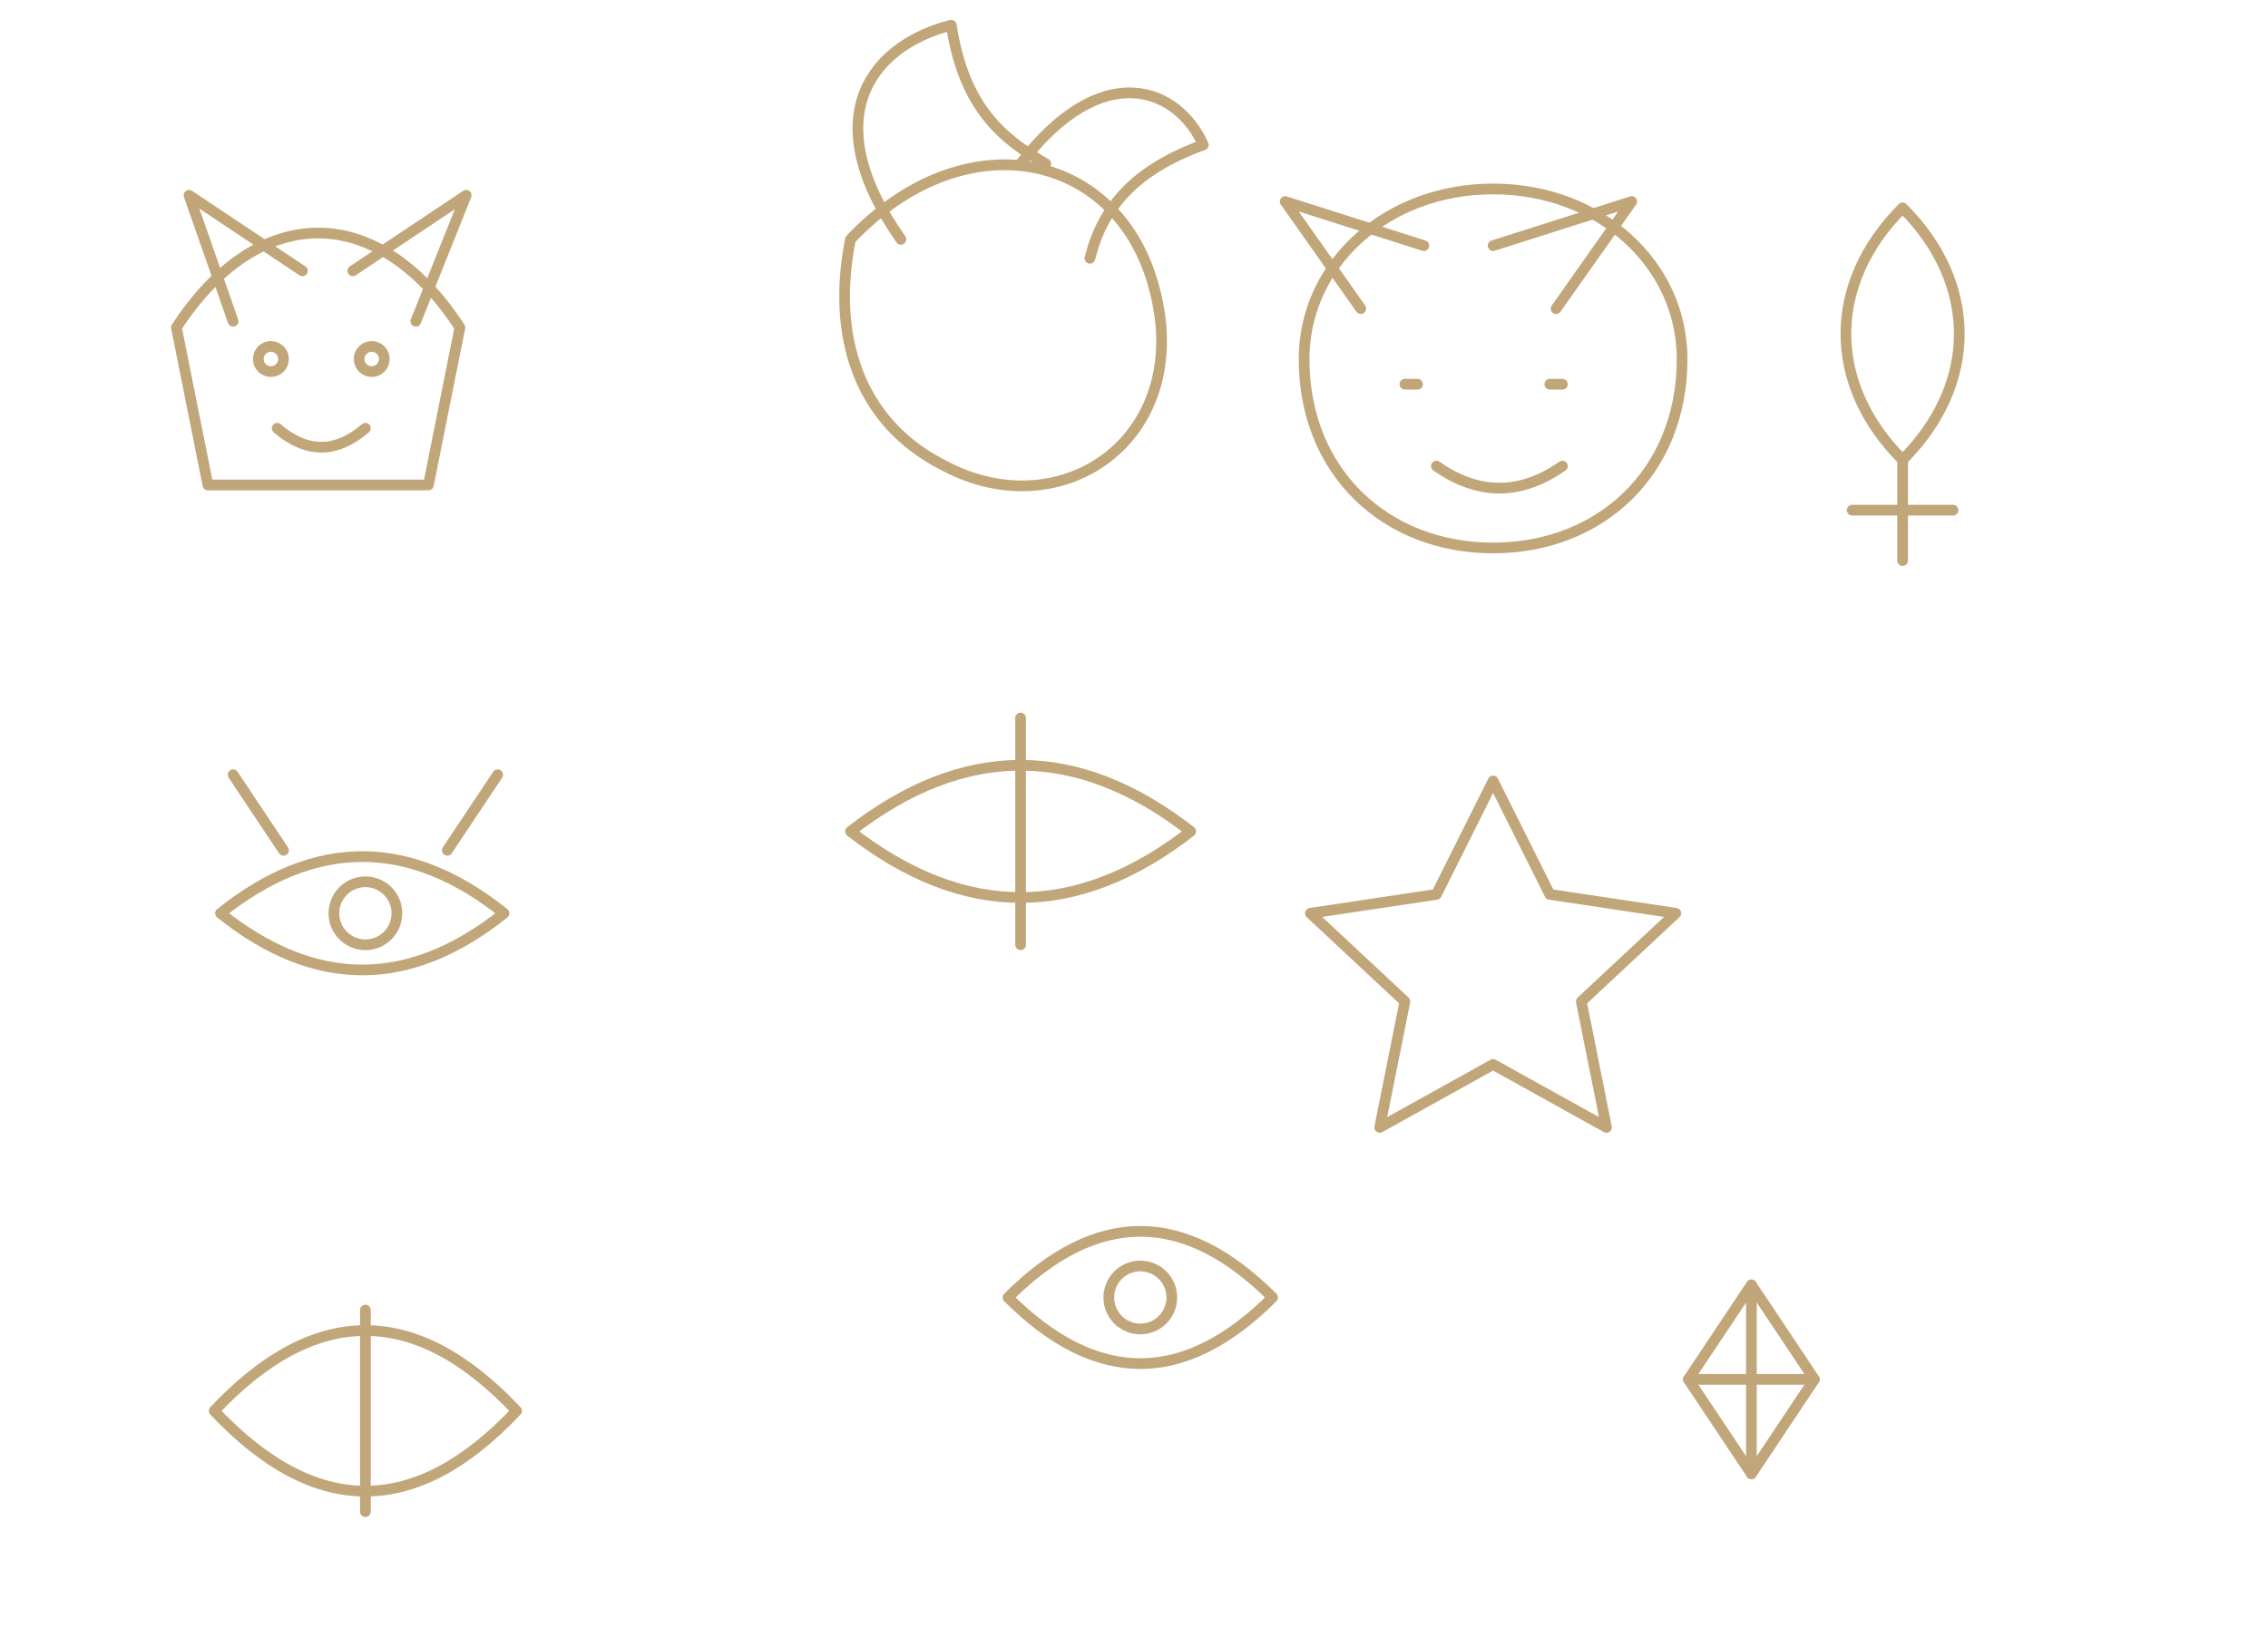
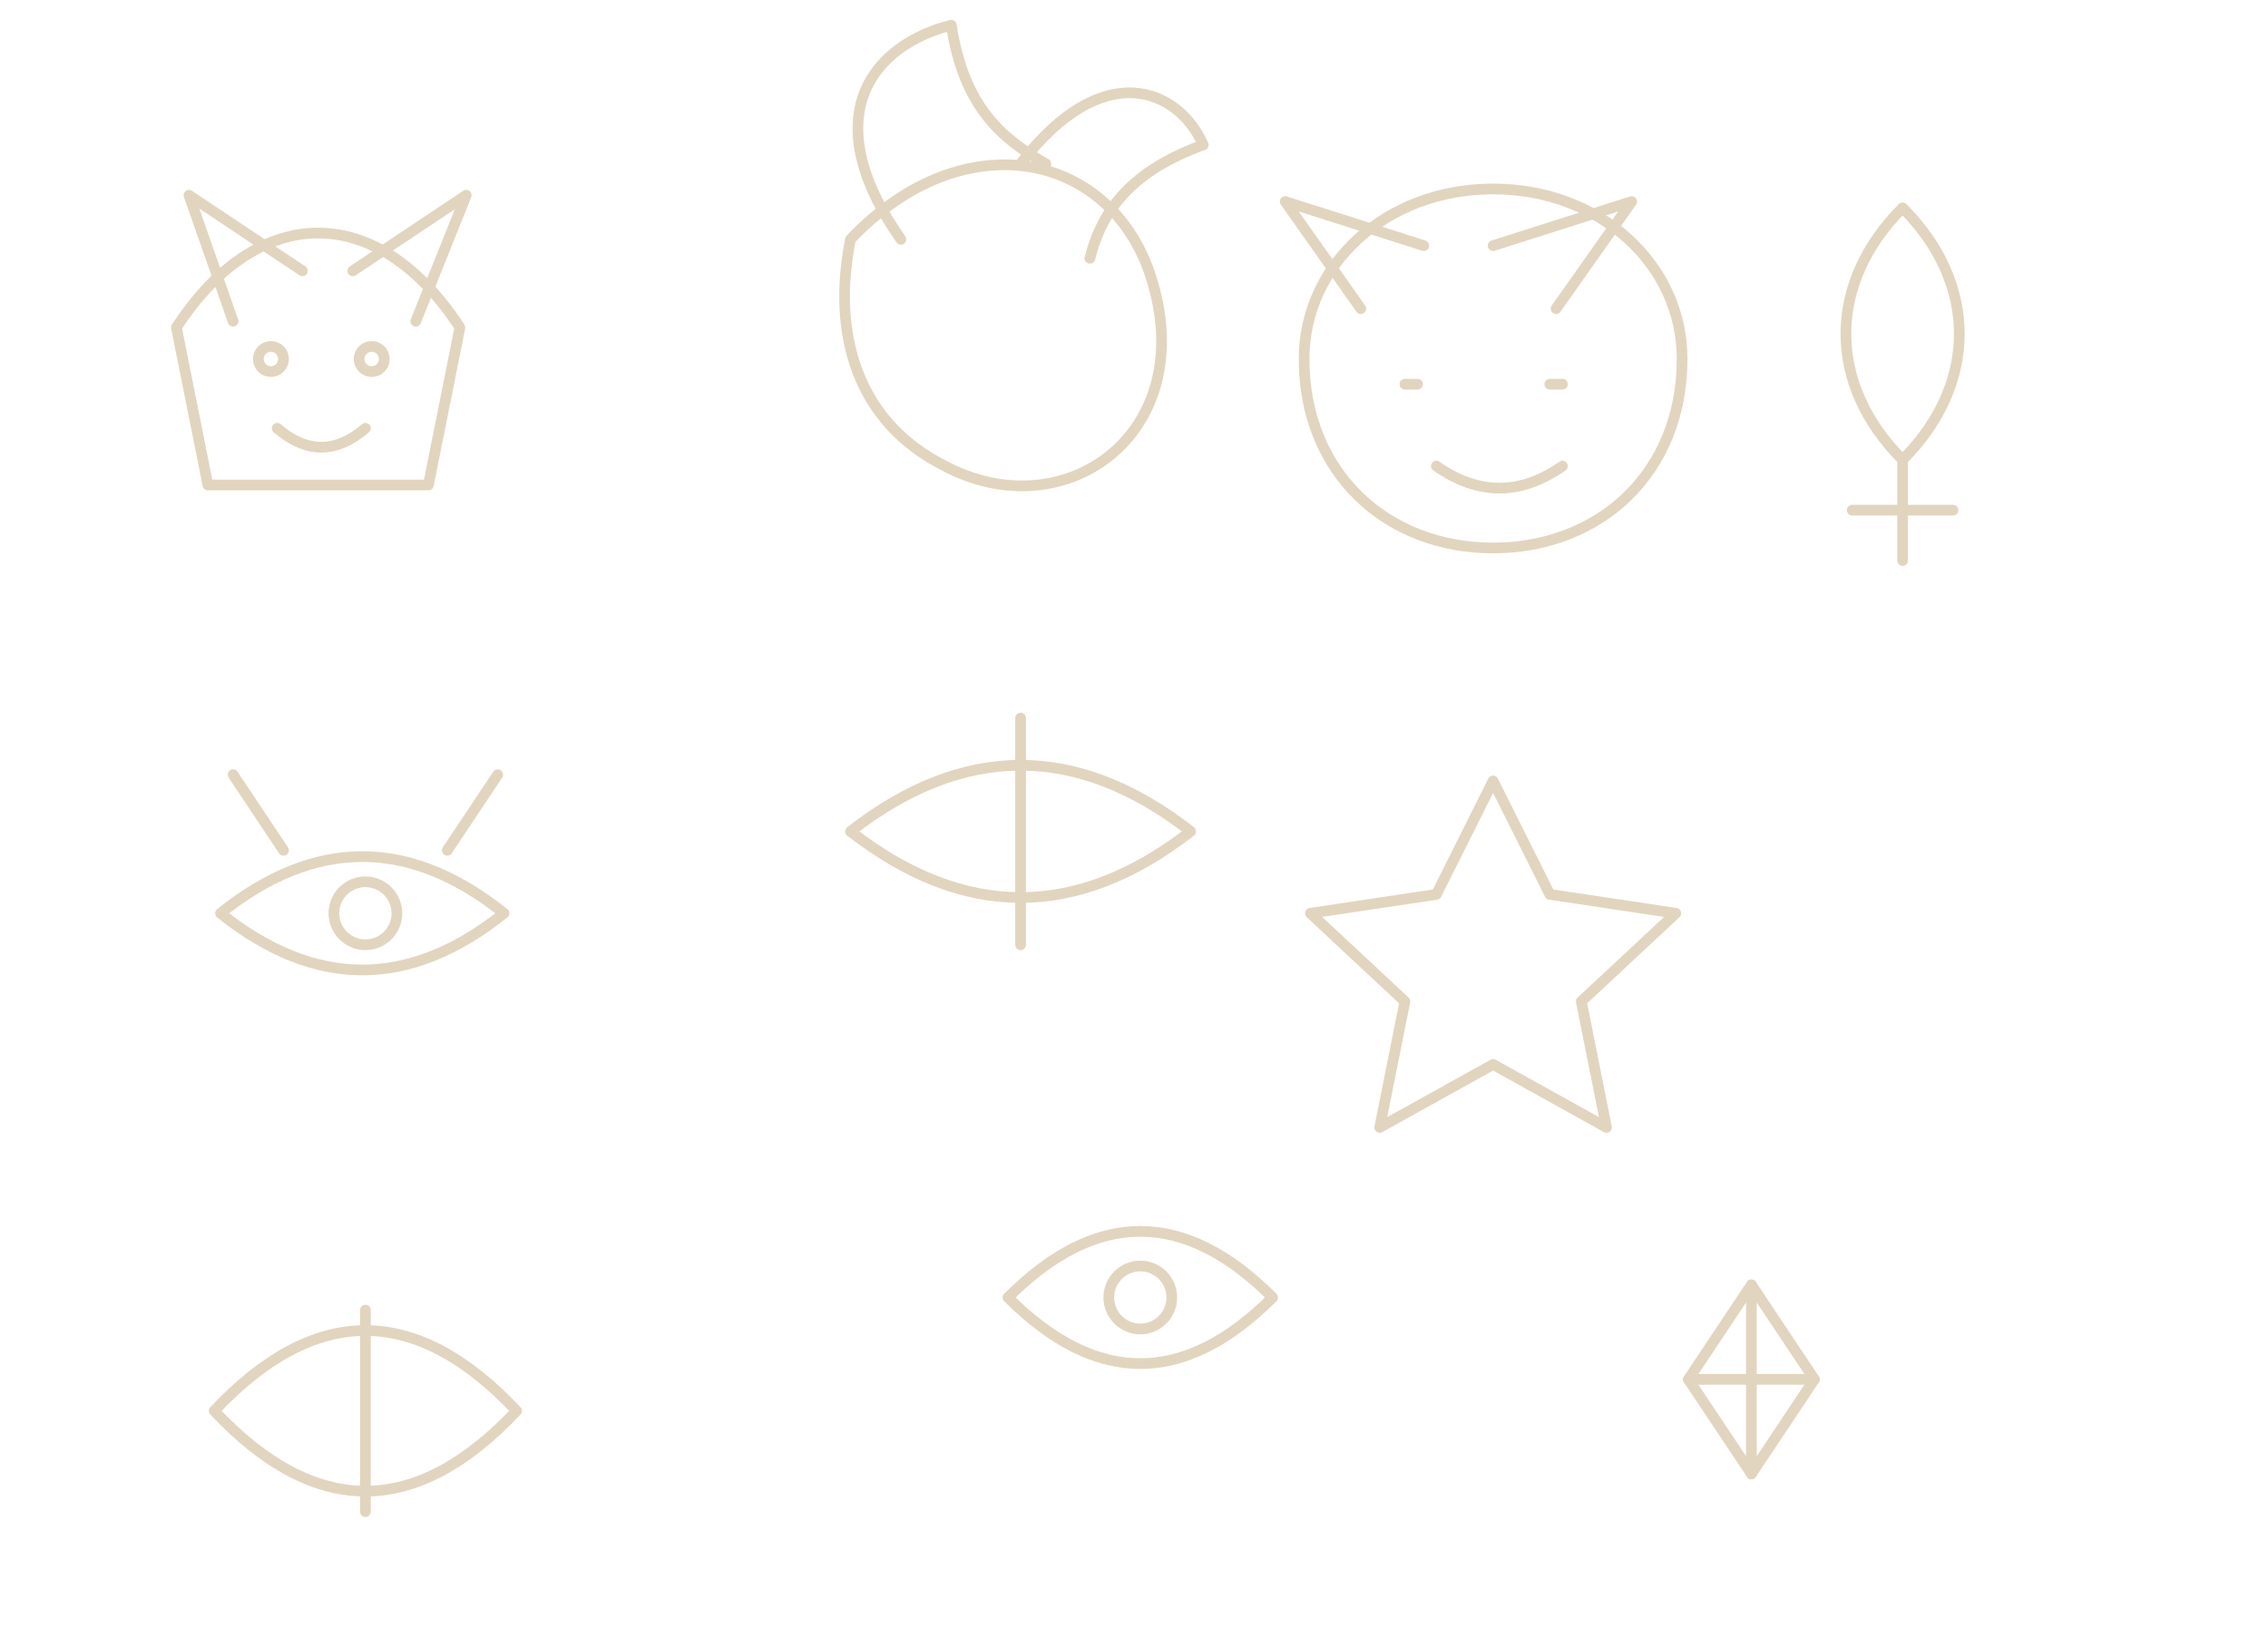
<svg xmlns="http://www.w3.org/2000/svg" width="360" height="260" viewBox="0 0 360 260">
-   <g fill="none" stroke="#b99a67" stroke-width="1.7" stroke-linecap="round" stroke-linejoin="round" opacity=".88">
+   <g fill="none" stroke="#b99a67" stroke-width="1.7" stroke-linecap="round" stroke-linejoin="round" opacity=".42">
    <path d="M28 52c13-20 32-20 45 0l-5 25H33l-5-25Z" />
    <path d="M37 51l-7-20 18 12m18 8 8-20-18 12" />
    <circle cx="43" cy="57" r="2" />
    <circle cx="59" cy="57" r="2" />
    <path d="M44 68q7 6 14 0" />
    <path d="M135 38c18-19 42-14 48 7 7 24-14 39-33 29-14-7-18-21-15-36Z" />
    <path d="M143 38c-14-20-4-31 8-34 2 13 8 18 15 22m-4 0c13-17 25-12 29-3-11 4-16 10-18 18" />
    <path d="M237 30c17 0 30 12 30 27 0 18-13 30-30 30-17 0-30-12-30-30 0-15 13-27 30-27Z" />
    <path d="M216 49l-12-17 22 7m21 10 12-17-22 7m-14 22h2m21 0h2m-20 13q10 7 20 0" />
    <path d="M302 33c-12 12-12 28 0 40 12-12 12-28 0-40Z" />
    <path d="M302 73v16m-8-8h16" />
    <path d="M35 145c15-12 30-12 45 0-15 12-30 12-45 0Z" />
    <circle cx="58" cy="145" r="5" />
    <path d="M45 135l-8-12m34 12 8-12" />
    <path d="M135 132c18-14 36-14 54 0m-54 0c18 14 36 14 54 0m-27-18v36" />
    <path d="M237 124l9 18 20 3-15 14 4 20-18-10-18 10 4-20-15-14 20-3 9-18Z" />
    <path d="M34 224c16-17 32-17 48 0m-48 0c16 17 32 17 48 0" />
    <path d="M58 208v32" />
    <path d="M160 206c14-14 28-14 42 0-14 14-28 14-42 0Z" />
    <circle cx="181" cy="206" r="5" />
    <path d="M278 204l10 15-10 15-10-15 10-15Z" />
    <path d="M278 204v30m-10-15h20" />
  </g>
</svg>
